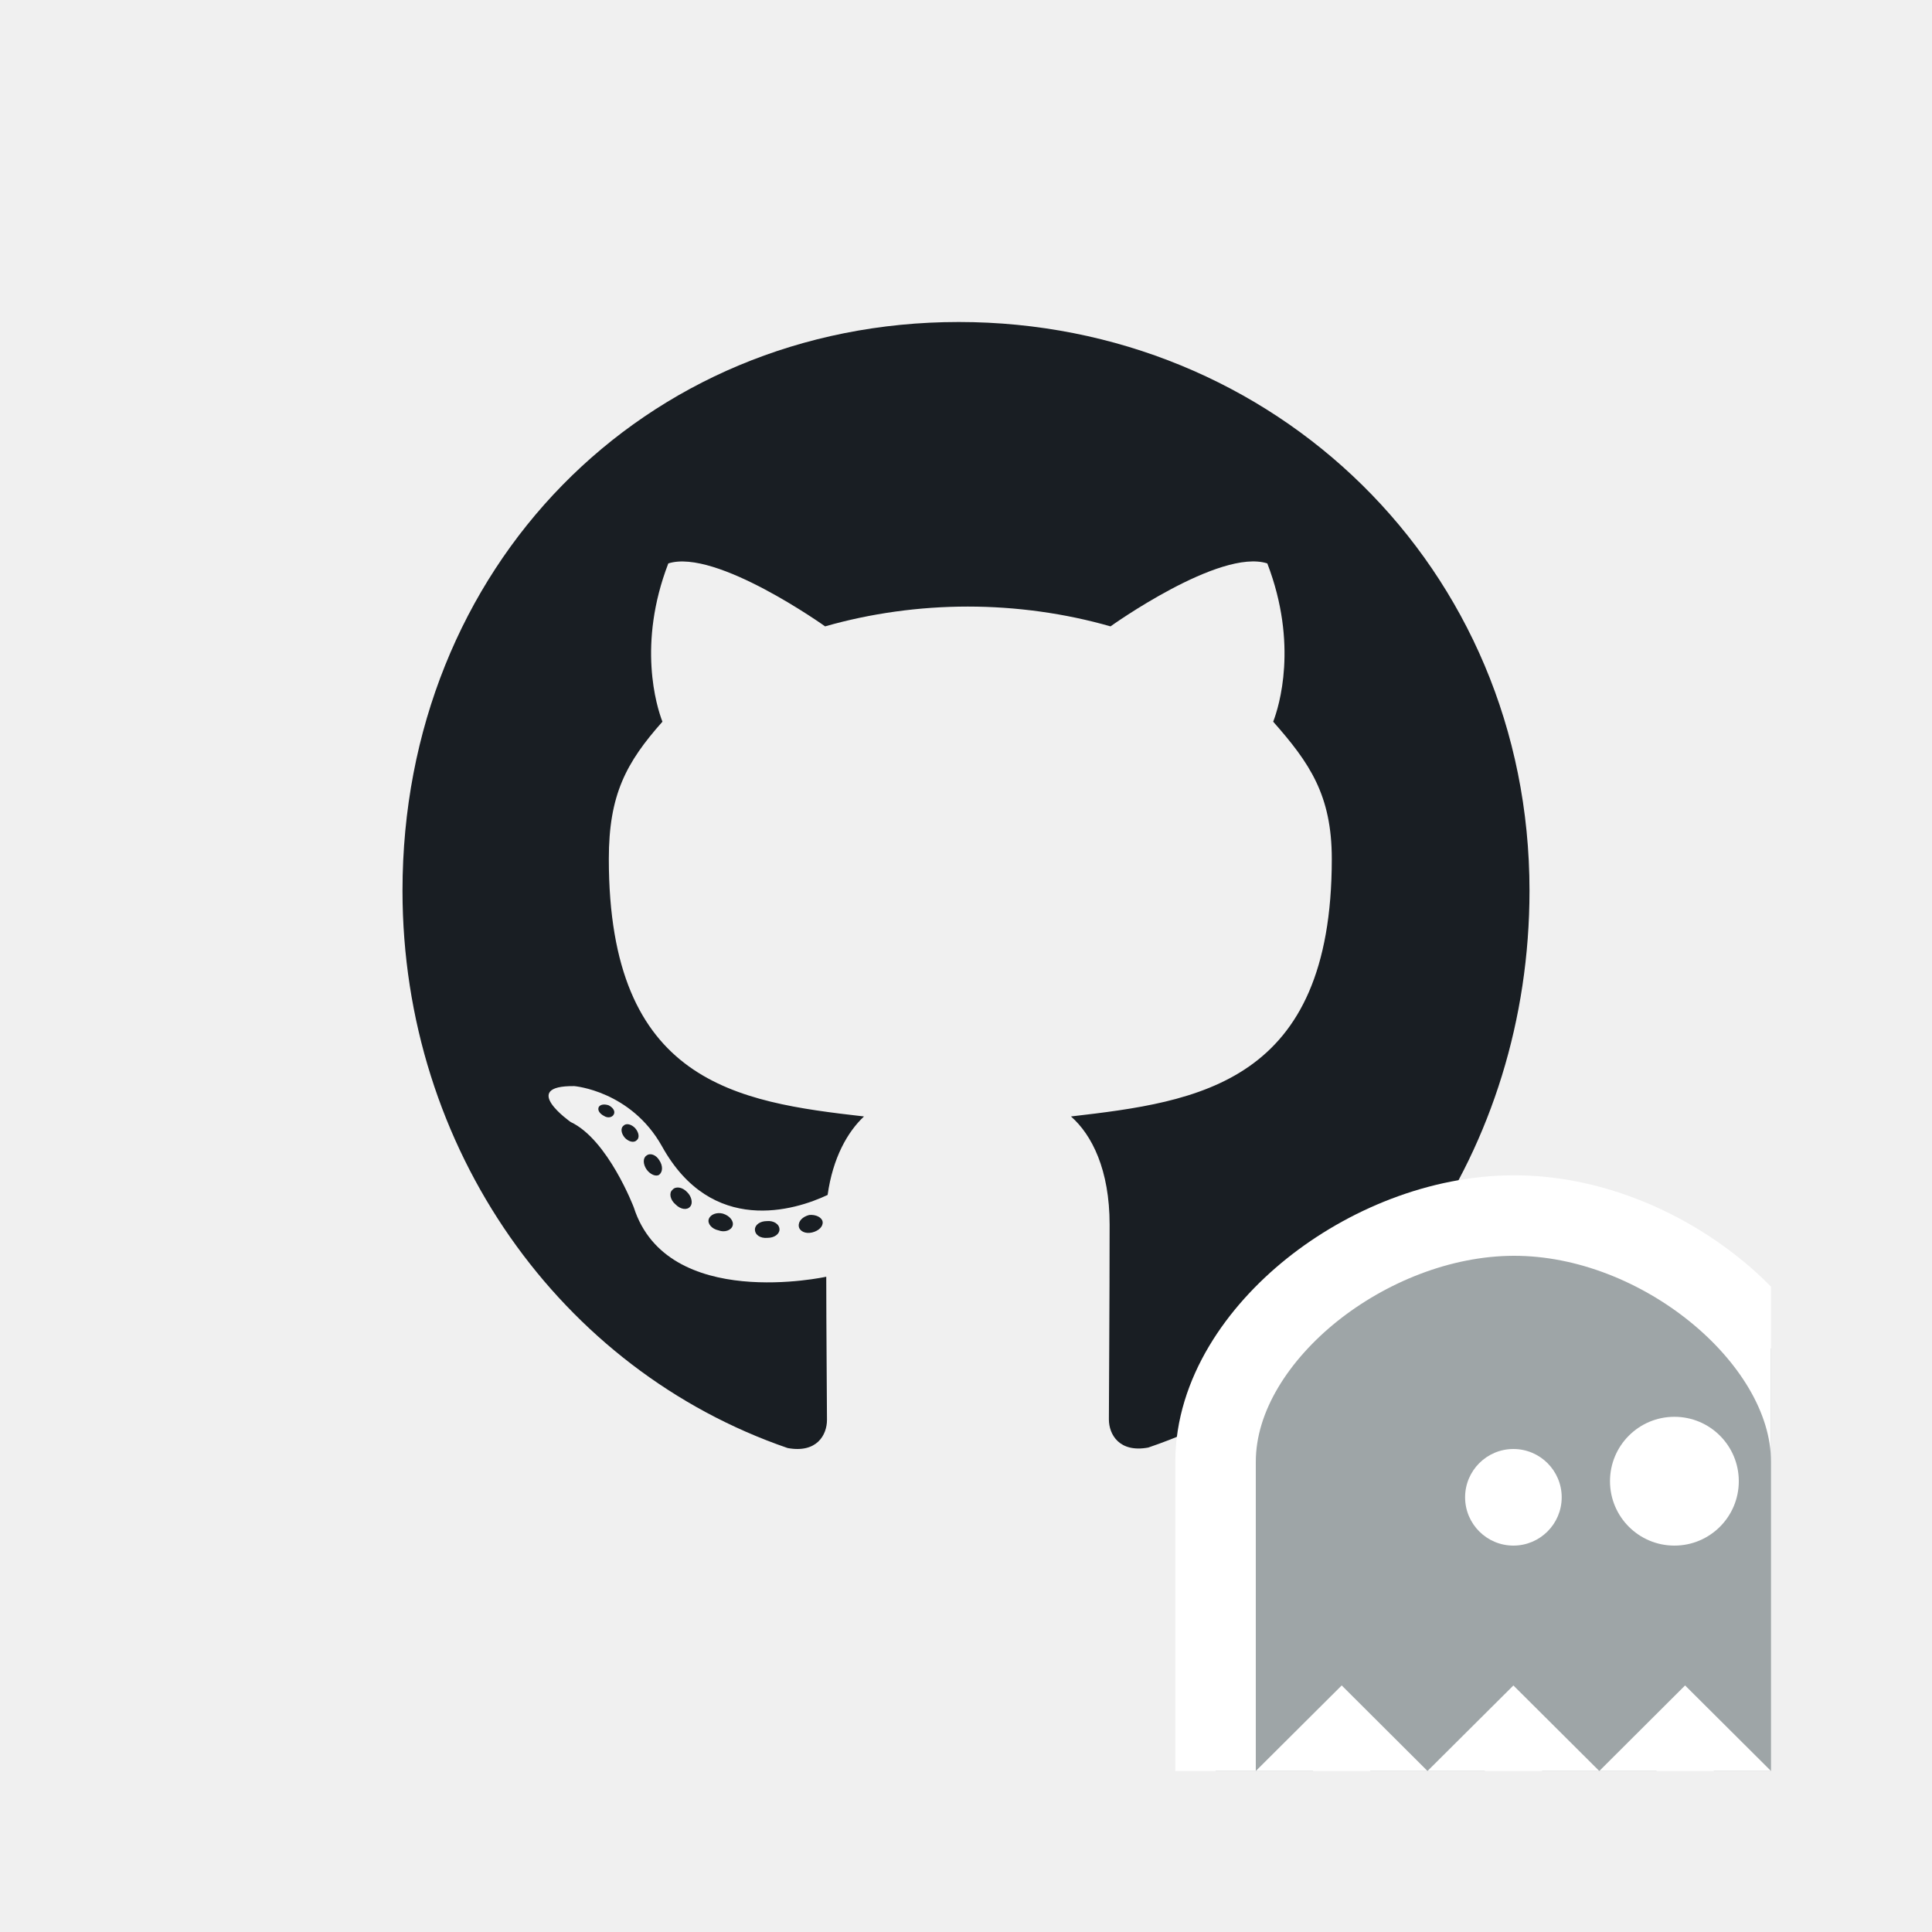
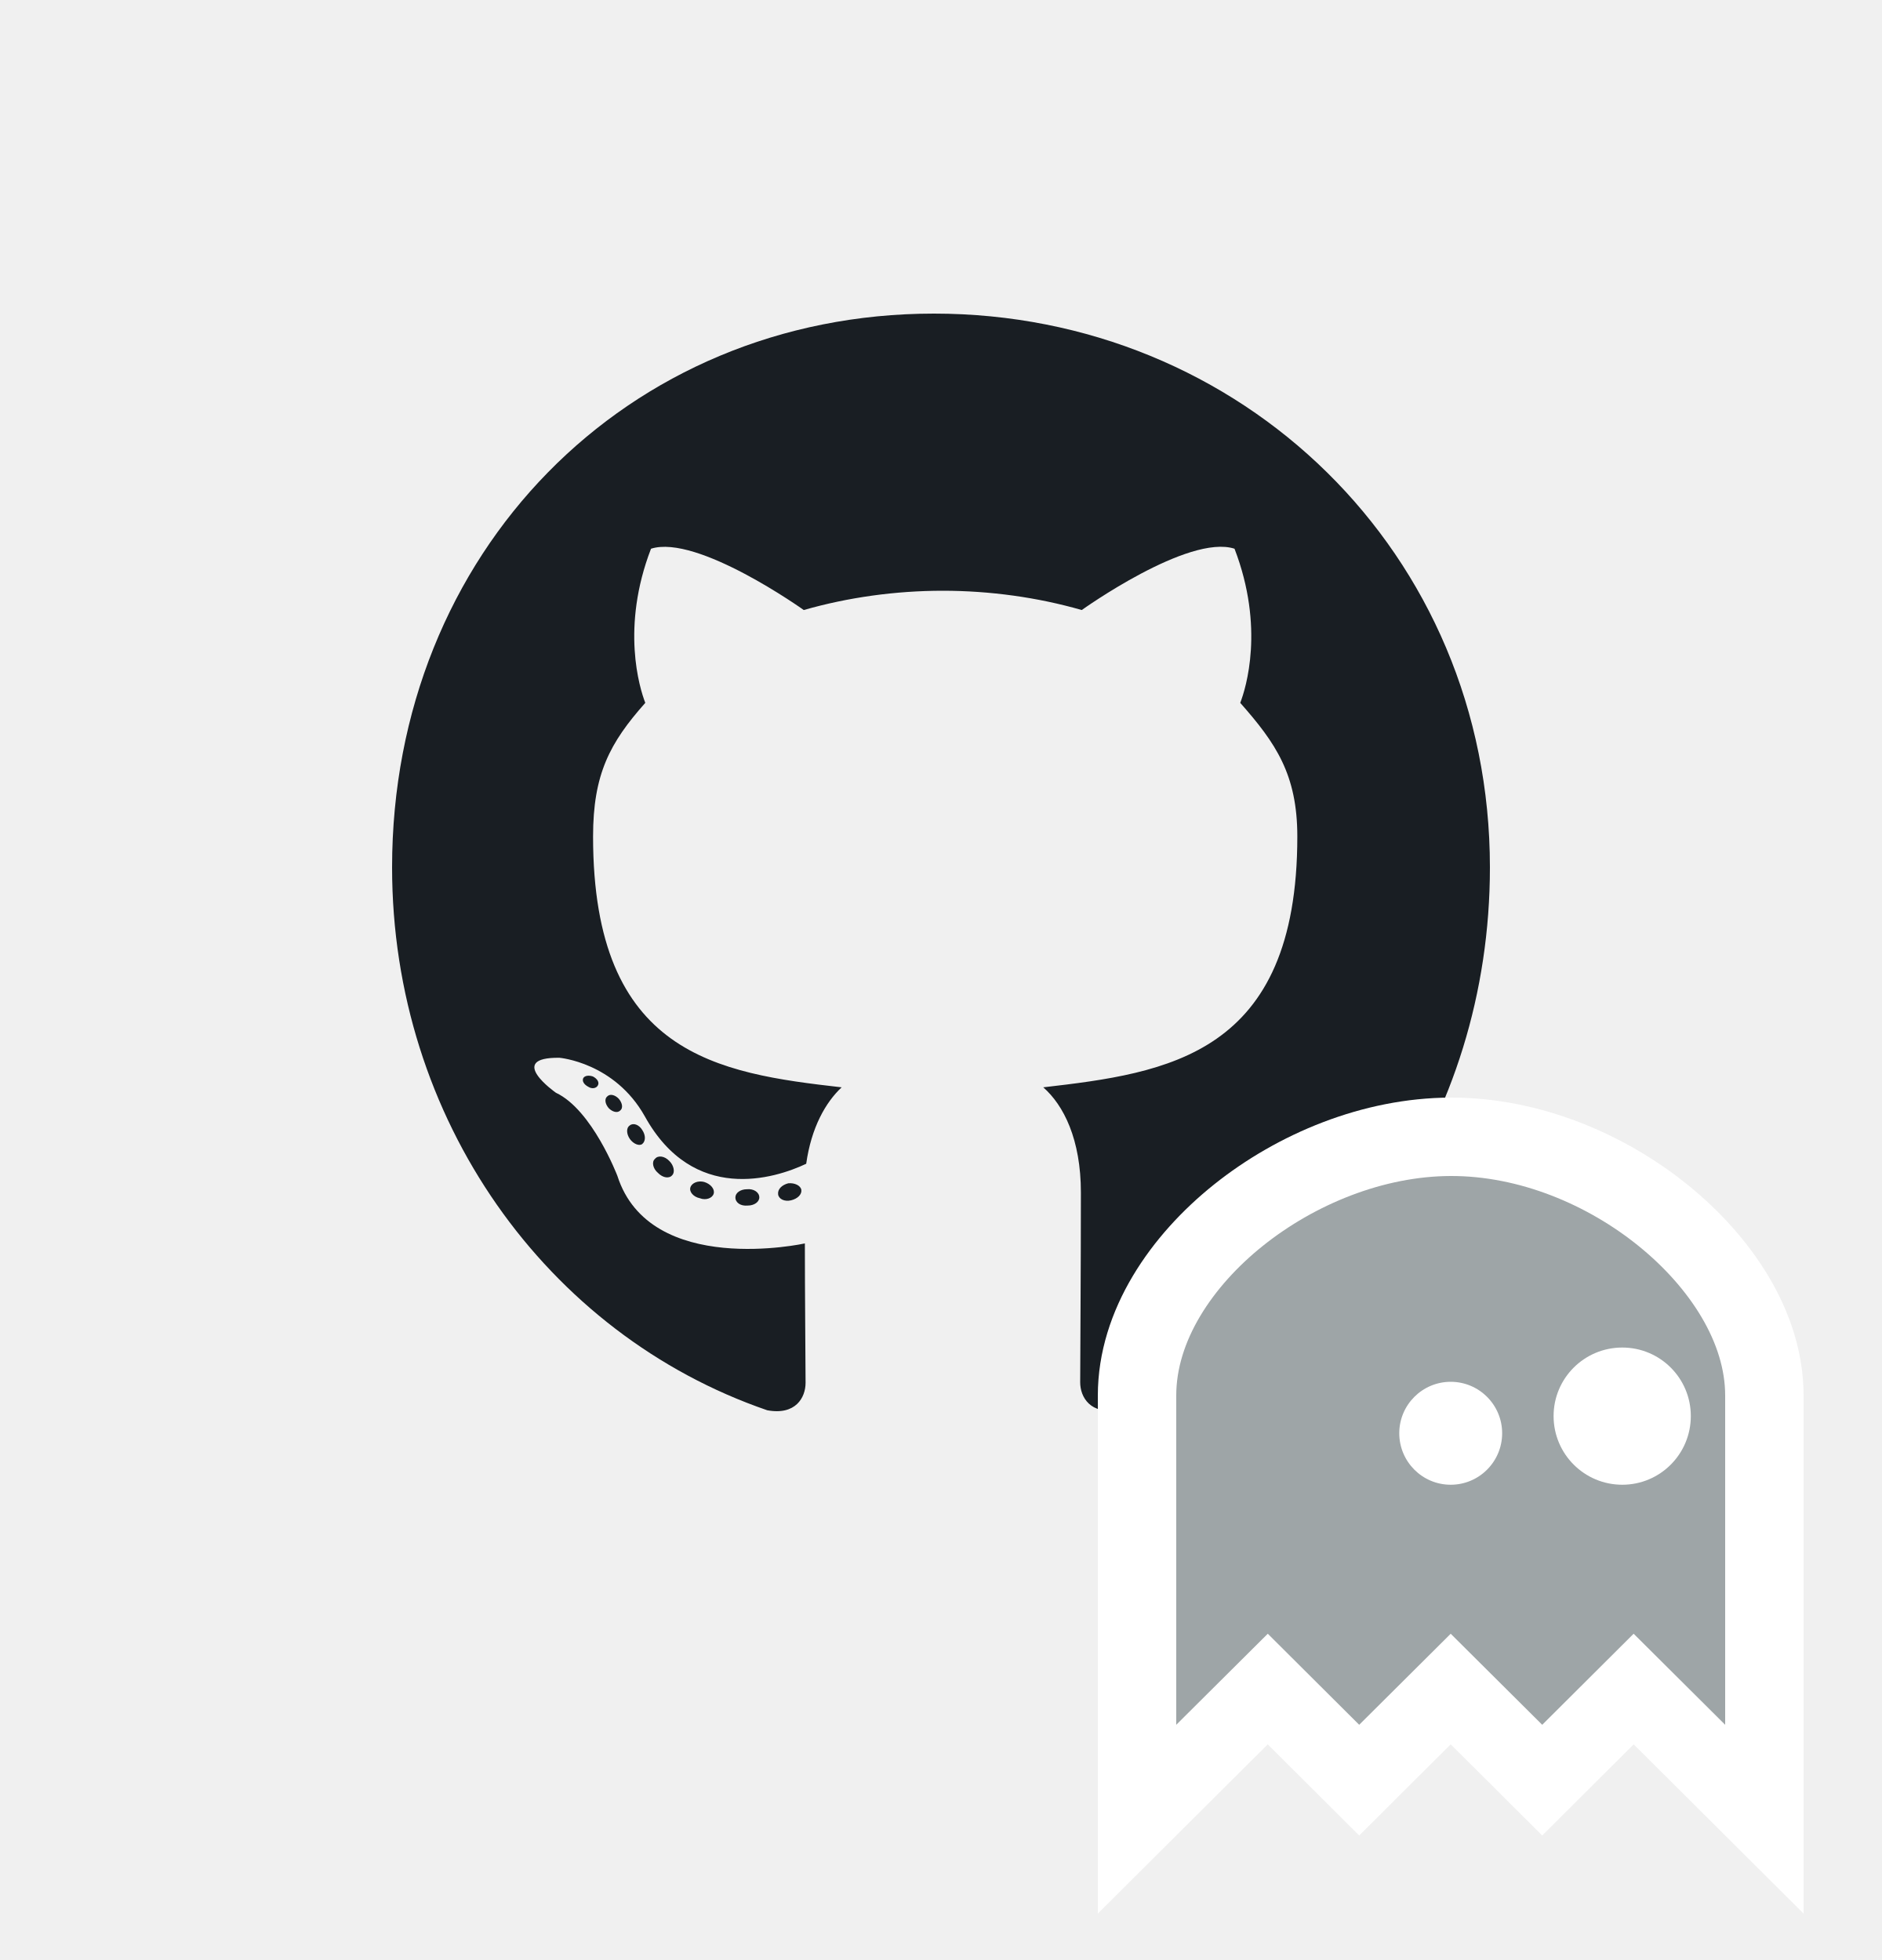
- <svg xmlns="http://www.w3.org/2000/svg" width="24" height="24" viewBox="0 0 24 24" fill="none">
+ <svg xmlns="http://www.w3.org/2000/svg" width="24" height="25" viewBox="0 0 24 25" fill="none">
  <g id="gist">
    <g id="Group">
      <path id="Vector" d="M9.683 15.273C9.683 15.331 9.618 15.377 9.536 15.377C9.443 15.386 9.378 15.339 9.378 15.273C9.378 15.215 9.443 15.169 9.525 15.169C9.609 15.16 9.683 15.206 9.683 15.273ZM8.805 15.143C8.785 15.2 8.842 15.267 8.926 15.284C9 15.313 9.084 15.284 9.101 15.226C9.118 15.169 9.065 15.102 8.98 15.076C8.906 15.056 8.825 15.085 8.805 15.143ZM10.052 15.093C9.971 15.114 9.914 15.169 9.923 15.235C9.931 15.293 10.004 15.331 10.089 15.31C10.171 15.29 10.227 15.235 10.219 15.177C10.21 15.122 10.134 15.085 10.052 15.093ZM11.91 4C7.995 4 5 7.048 5 11.064C5 14.274 6.97 17.021 9.784 17.988C10.146 18.055 10.273 17.826 10.273 17.638C10.273 17.458 10.264 16.468 10.264 15.86C10.264 15.86 8.288 16.295 7.873 14.998C7.873 14.998 7.552 14.155 7.089 13.938C7.089 13.938 6.442 13.484 7.134 13.492C7.134 13.492 7.837 13.55 8.223 14.239C8.842 15.357 9.877 15.035 10.281 14.844C10.346 14.381 10.529 14.06 10.733 13.869C9.155 13.689 7.563 13.455 7.563 10.67C7.563 9.874 7.777 9.474 8.229 8.965C8.156 8.777 7.916 8.001 8.302 6.999C8.892 6.811 10.25 7.781 10.25 7.781C10.815 7.619 11.421 7.535 12.023 7.535C12.624 7.535 13.231 7.619 13.795 7.781C13.795 7.781 15.153 6.808 15.743 6.999C16.129 8.004 15.889 8.777 15.816 8.965C16.268 9.477 16.544 9.877 16.544 10.67C16.544 13.463 14.882 13.686 13.304 13.869C13.564 14.097 13.784 14.532 13.784 15.212C13.784 16.188 13.775 17.395 13.775 17.632C13.775 17.82 13.905 18.049 14.264 17.982C17.086 17.021 19 14.274 19 11.064C19 7.048 15.825 4 11.91 4ZM7.744 13.985C7.707 14.014 7.715 14.08 7.763 14.135C7.808 14.181 7.873 14.202 7.91 14.164C7.947 14.135 7.938 14.069 7.89 14.014C7.845 13.967 7.78 13.947 7.744 13.985ZM7.439 13.75C7.419 13.788 7.447 13.834 7.504 13.863C7.549 13.892 7.605 13.883 7.625 13.843C7.645 13.805 7.617 13.759 7.56 13.73C7.504 13.712 7.458 13.721 7.439 13.75ZM8.353 14.781C8.308 14.818 8.325 14.905 8.39 14.96C8.455 15.027 8.537 15.035 8.573 14.989C8.61 14.951 8.593 14.865 8.537 14.81C8.475 14.743 8.39 14.734 8.353 14.781ZM8.031 14.355C7.986 14.384 7.986 14.459 8.031 14.526C8.077 14.592 8.153 14.621 8.19 14.592C8.235 14.555 8.235 14.48 8.19 14.413C8.15 14.346 8.077 14.318 8.031 14.355Z" fill="#191E23" />
    </g>
-     <g id="Logo" clip-path="url(#clip0)">
-       <path id="Vector_2" d="M15.1 22V23.204L15.953 22.354L16.667 21.643L17.38 22.354L17.733 22.706L18.086 22.354L18.8 21.643L19.514 22.354L19.867 22.706L20.22 22.354L20.933 21.643L21.647 22.354L22.5 23.204V22V18.16C22.5 17.34 21.975 16.571 21.312 16.033C20.638 15.485 19.729 15.097 18.799 15.1C17.884 15.103 16.977 15.481 16.299 16.023C15.633 16.556 15.1 17.323 15.1 18.16V22Z" fill="#9EA5A7" stroke="white" />
-       <path id="Ellipse" d="M19.4 18.6C19.4 18.931 19.131 19.2 18.8 19.2C18.469 19.2 18.2 18.931 18.2 18.6C18.2 18.269 18.469 18 18.8 18C19.131 18 19.4 18.269 19.4 18.6Z" fill="white" />
-       <path id="Ellipse_2" d="M21.6 18.4C21.6 18.842 21.242 19.2 20.8 19.2C20.358 19.2 20 18.842 20 18.4C20 17.958 20.358 17.6 20.8 17.6C21.242 17.6 21.6 17.958 21.6 18.4Z" fill="white" />
+     <g id="ghostkit">
+       <path id="Vector_2" d="M14.5 22V23.204L15.353 22.354L16.167 21.544L16.98 22.354L17.333 22.706L17.686 22.354L18.5 21.544L19.314 22.354L19.667 22.706L20.02 22.354L20.833 21.544L21.647 22.354L22.5 23.204V22V17.8C22.5 16.923 21.937 16.094 21.218 15.51C20.488 14.916 19.504 14.497 18.498 14.5C17.51 14.503 16.528 14.912 15.794 15.499C15.071 16.077 14.5 16.905 14.5 17.8V22Z" fill="#9EA5A7" stroke="white" />
+       <path id="Ellipse" d="M19.156 18.281C19.156 18.644 18.862 18.938 18.5 18.938C18.138 18.938 17.844 18.644 17.844 18.281C17.844 17.919 18.138 17.625 18.5 17.625C18.862 17.625 19.156 17.919 19.156 18.281Z" fill="white" />
+       <path id="Ellipse_2" d="M21.562 18.062C21.562 18.546 21.171 18.938 20.688 18.938C20.204 18.938 19.812 18.546 19.812 18.062C19.812 17.579 20.204 17.188 20.688 17.188C21.171 17.188 21.562 17.579 21.562 18.062Z" fill="white" />
    </g>
  </g>
-   <defs>
-     <clipPath id="clip0">
-       <rect width="8" height="8" fill="white" transform="translate(14 14)" />
-     </clipPath>
-   </defs>
</svg>
